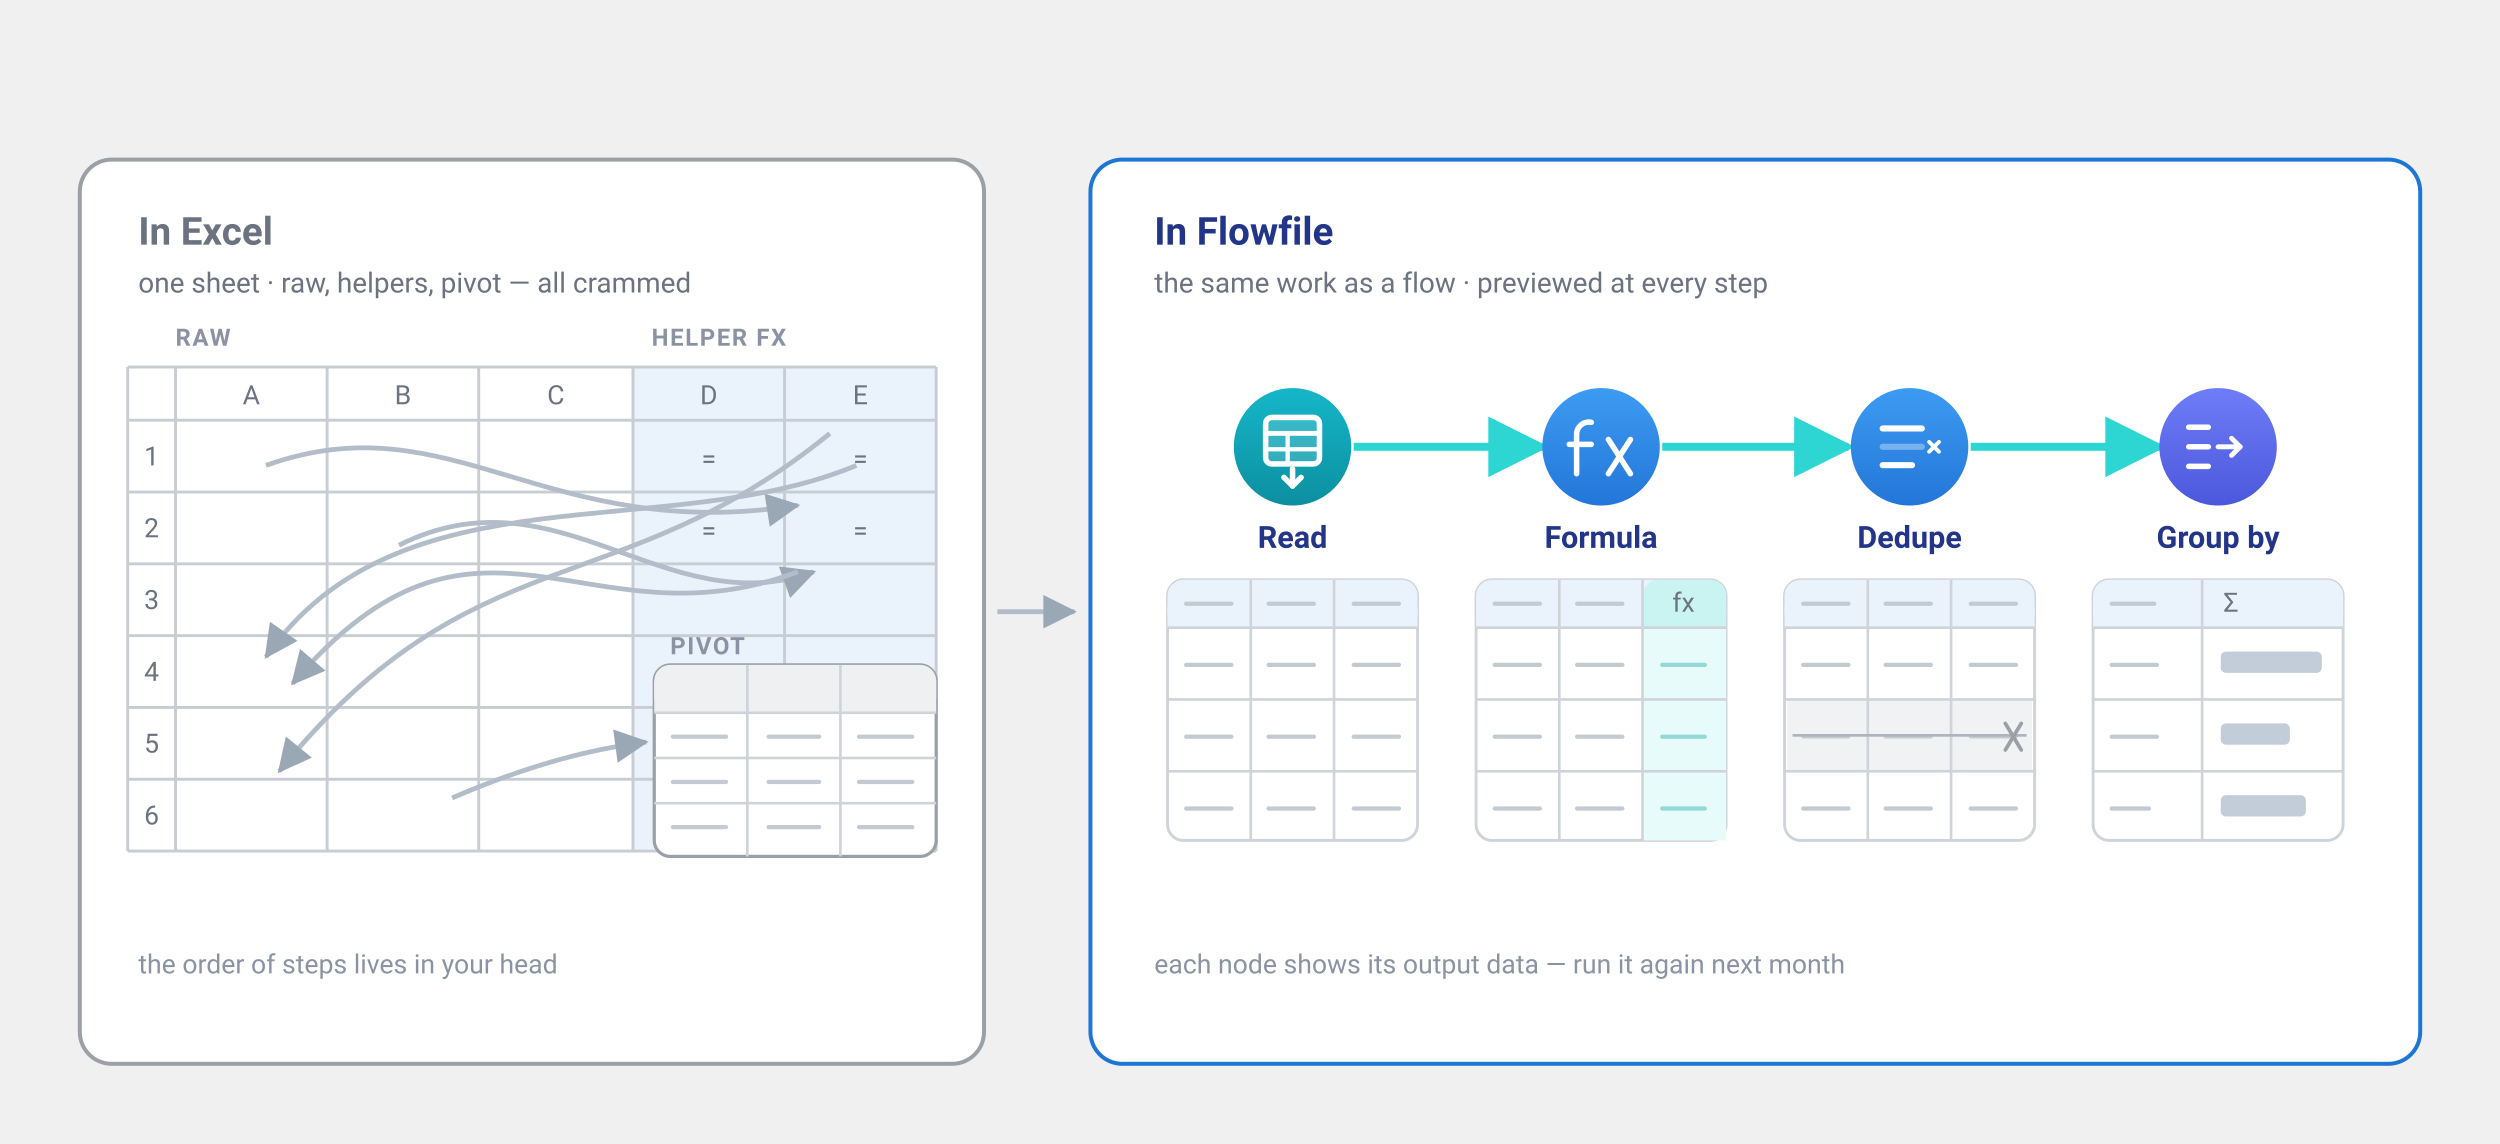
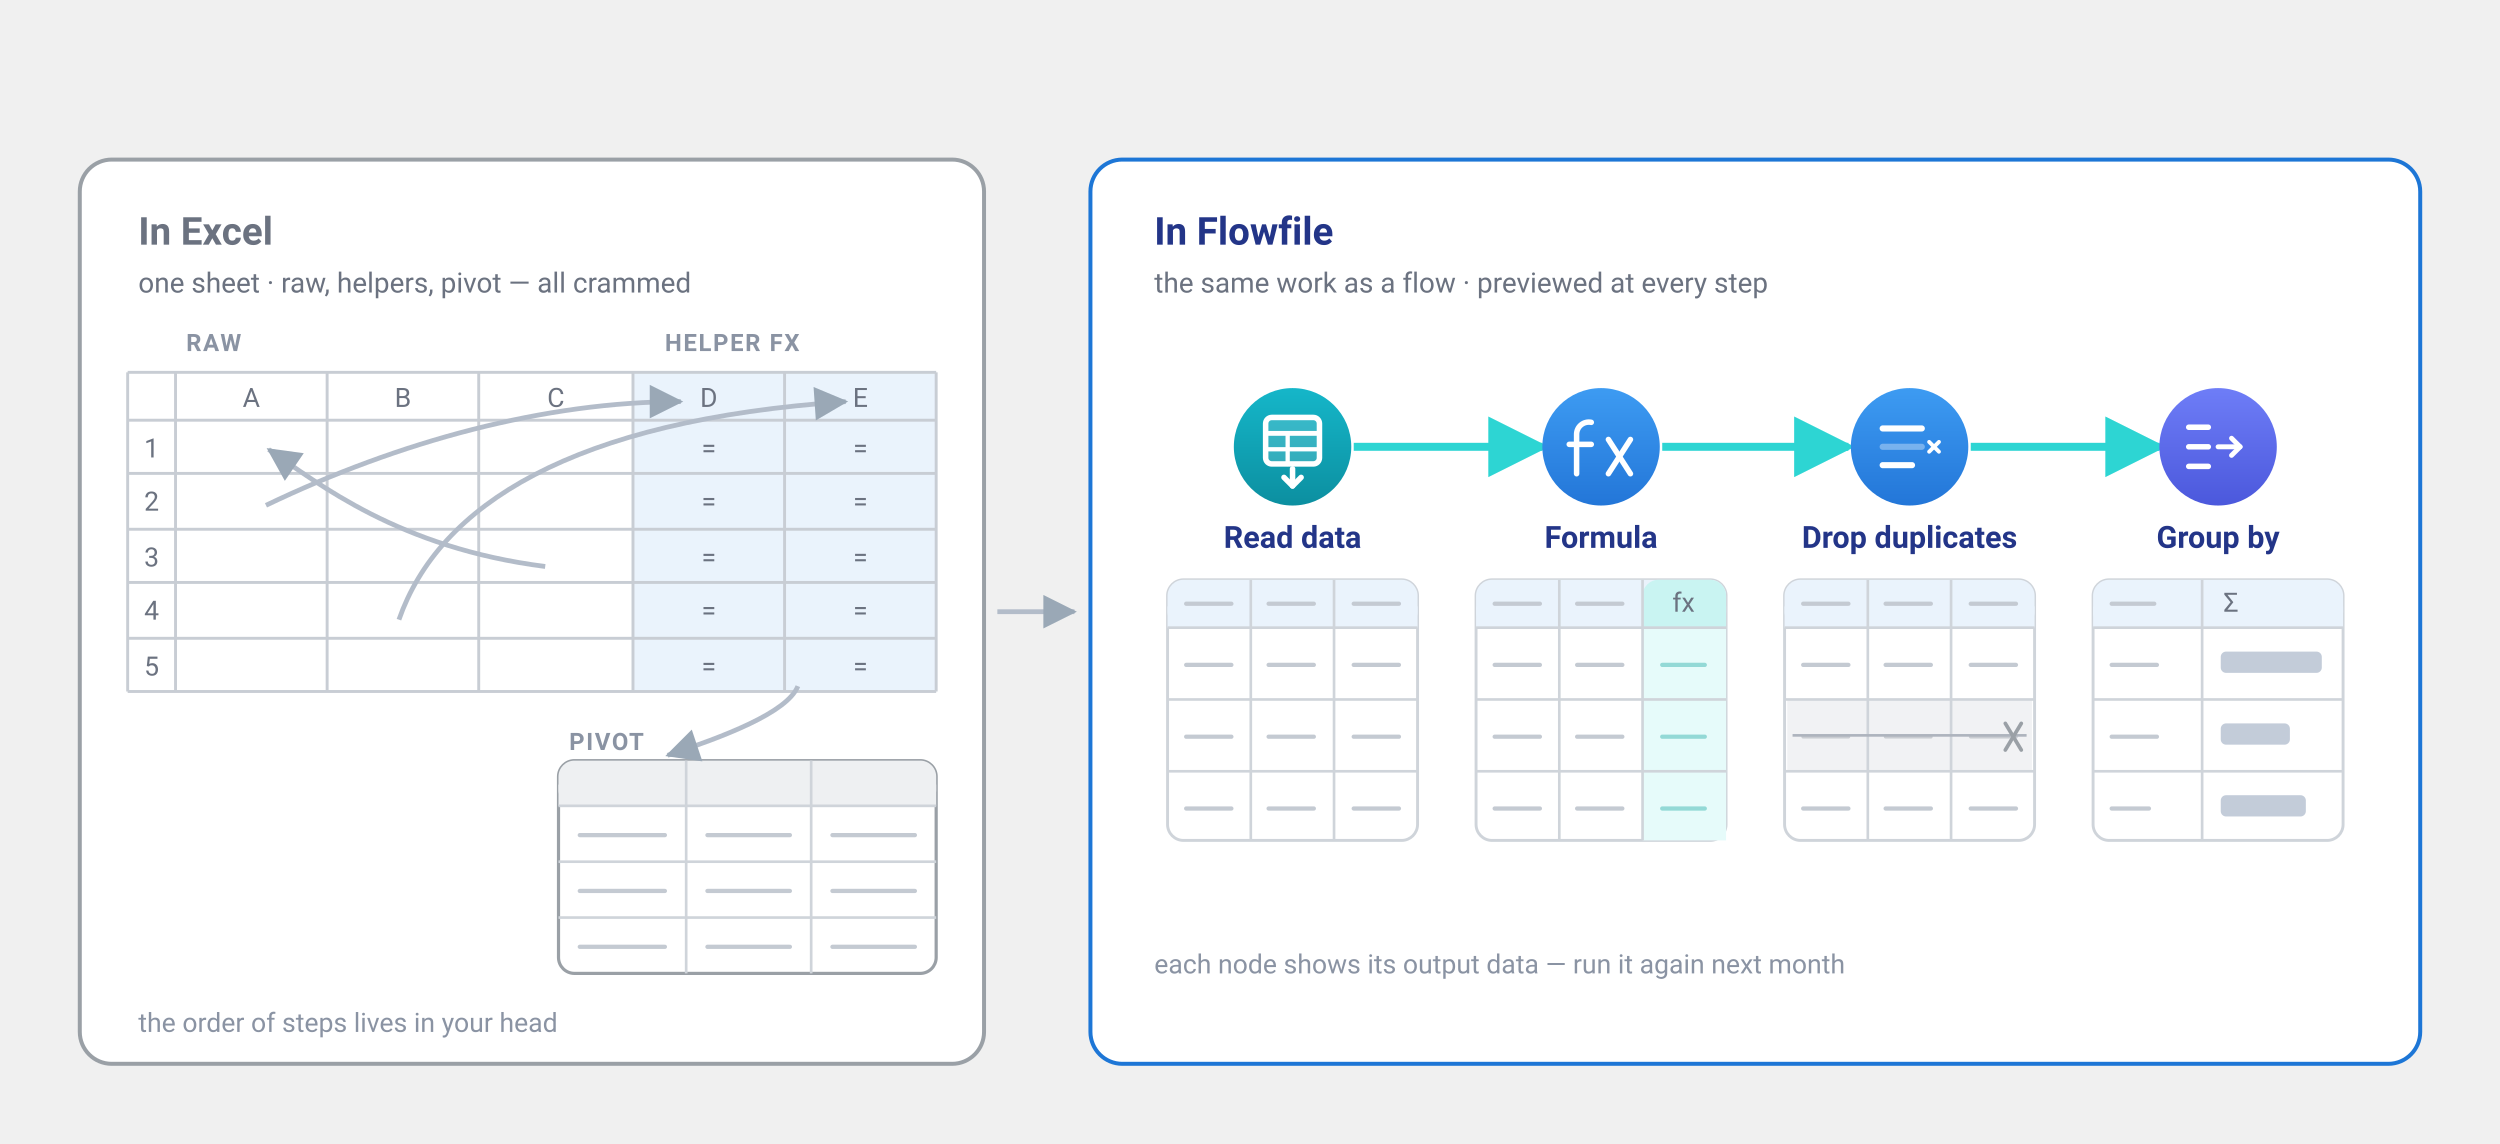
<svg xmlns="http://www.w3.org/2000/svg" viewBox="0 0 940 430" role="img" aria-label="The same work as an Excel sheet and as a Flowfile flow: on the left one cramped spreadsheet with raw columns, helper-formula columns and a pivot table crammed together with tangled crossing arrows; on the right the same job as a clean left-to-right flow of read, formula, dedupe and group-by nodes, each with a small data preview underneath.">
  <defs>
    <linearGradient id="g_read" x1="0" y1="0" x2="0" y2="1">
      <stop offset="0" stop-color="#15B6C9" />
      <stop offset="1" stop-color="#0C8FA0" />
    </linearGradient>
    <linearGradient id="g_formula" x1="0" y1="0" x2="0" y2="1">
      <stop offset="0" stop-color="#3D9BF2" />
      <stop offset="1" stop-color="#2376D8" />
    </linearGradient>
    <linearGradient id="g_dedupe" x1="0" y1="0" x2="0" y2="1">
      <stop offset="0" stop-color="#3D9BF2" />
      <stop offset="1" stop-color="#2376D8" />
    </linearGradient>
    <linearGradient id="g_group" x1="0" y1="0" x2="0" y2="1">
      <stop offset="0" stop-color="#6E7DF7" />
      <stop offset="1" stop-color="#4B58DC" />
    </linearGradient>
    <marker id="ah" markerWidth="10" markerHeight="10" refX="7.5" refY="4.5" orient="auto">
      <path d="M1,1 L8,4.5 L1,8 Z" fill="#9aa8b6" />
    </marker>
    <marker id="ahc" markerWidth="11" markerHeight="11" refX="7.8" refY="5" orient="auto">
      <path d="M1,1.2 L8.6,5 L1,8.8 Z" fill="#2DD5D3" />
    </marker>
  </defs>
  <style>
    .cardg { fill:#ffffff; stroke:#9aa0a6; stroke-width:1.5; }
    .cardb { fill:#ffffff; stroke:#1D76D6; stroke-width:1.5; }
    .tnavy { font-family:Roboto,Arial,sans-serif; font-weight:600; font-size:14.5px; fill:#233588; }
    .tgrey { font-family:Roboto,Arial,sans-serif; font-weight:600; font-size:14.5px; fill:#6b7280; }
    .s     { font-family:Roboto,Arial,sans-serif; font-size:10.5px; fill:#6b7280; }
    .fn    { font-family:Roboto,Arial,sans-serif; font-size:10px; fill:#8a93a3; }
    .rl    { font-family:Roboto,Arial,sans-serif; font-weight:600; font-size:9px; letter-spacing:.6px; fill:#8a93a3; }
    .nl    { font-family:Roboto,Arial,sans-serif; font-weight:600; font-size:11.5px; fill:#233588; }
    .cell  { font-family:Roboto,Arial,sans-serif; font-size:10px; fill:#6b7280; }
    .gl    { fill:none; stroke:#c8cdd4; stroke-width:1.1; }
    .pl    { fill:none; stroke:#cfd4da; stroke-width:1; }
    .tangle{ fill:none; stroke:#b3bcc9; stroke-width:1.8; }
    .flow  { fill:none; stroke:#2DD5D3; stroke-width:3; }
    .arw   { fill:none; stroke:#b3bcc9; stroke-width:1.8; }
    .dash  { stroke:#c4cad2; stroke-width:1.6; stroke-linecap:round; }
  </style>
  <rect class="cardg" x="30" y="60" width="340" height="340" rx="12" />
  <text class="tgrey" x="52" y="92">In Excel</text>
  <text class="s" x="52" y="110">one sheet · raw, helpers, pivot — all crammed</text>
-   <text class="rl" x="66" y="130">RAW</text>
-   <text class="rl" x="245" y="130">HELPER FX</text>
-   <rect x="238" y="138" width="114" height="182" fill="#eaf3fc" />
+   <text class="rl" x="70" y="132">RAW</text>
+   <text class="rl" x="250" y="132">HELPER FX</text>
+   <rect x="238" y="140" width="114" height="120" fill="#eaf3fc" />
  <g class="gl">
-     <line x1="48" y1="138" x2="352" y2="138" />
+     <line x1="48" y1="140" x2="352" y2="140" />
    <line x1="48" y1="158" x2="352" y2="158" />
-     <line x1="48" y1="185" x2="352" y2="185" />
-     <line x1="48" y1="212" x2="352" y2="212" />
-     <line x1="48" y1="239" x2="352" y2="239" />
-     <line x1="48" y1="266" x2="352" y2="266" />
-     <line x1="48" y1="293" x2="352" y2="293" />
-     <line x1="48" y1="320" x2="352" y2="320" />
-     <line x1="48" y1="138" x2="48" y2="320" />
-     <line x1="66" y1="138" x2="66" y2="320" />
-     <line x1="123" y1="138" x2="123" y2="320" />
-     <line x1="180" y1="138" x2="180" y2="320" />
-     <line x1="238" y1="138" x2="238" y2="320" />
-     <line x1="295" y1="138" x2="295" y2="320" />
-     <line x1="352" y1="138" x2="352" y2="320" />
+     <line x1="48" y1="178" x2="352" y2="178" />
+     <line x1="48" y1="199" x2="352" y2="199" />
+     <line x1="48" y1="219" x2="352" y2="219" />
+     <line x1="48" y1="240" x2="352" y2="240" />
+     <line x1="48" y1="260" x2="352" y2="260" />
+     <line x1="48" y1="140" x2="48" y2="260" />
+     <line x1="66" y1="140" x2="66" y2="260" />
+     <line x1="123" y1="140" x2="123" y2="260" />
+     <line x1="180" y1="140" x2="180" y2="260" />
+     <line x1="238" y1="140" x2="238" y2="260" />
+     <line x1="295" y1="140" x2="295" y2="260" />
+     <line x1="352" y1="140" x2="352" y2="260" />
  </g>
  <g class="cell" text-anchor="middle" fill="#7c848f">
-     <text x="94.5" y="152">A</text>
-     <text x="151.5" y="152">B</text>
-     <text x="209" y="152">C</text>
-     <text x="266.5" y="152">D</text>
-     <text x="323.5" y="152">E</text>
+     <text x="94.5" y="153">A</text>
+     <text x="151.5" y="153">B</text>
+     <text x="209" y="153">C</text>
+     <text x="266.5" y="153">D</text>
+     <text x="323.5" y="153">E</text>
  </g>
  <g class="cell" text-anchor="middle" fill="#aab0b8" font-size="9px">
-     <text x="57" y="175">1</text>
-     <text x="57" y="202">2</text>
-     <text x="57" y="229">3</text>
-     <text x="57" y="256">4</text>
-     <text x="57" y="283">5</text>
-     <text x="57" y="310">6</text>
+     <text x="57" y="172">1</text>
+     <text x="57" y="192">2</text>
+     <text x="57" y="213">3</text>
+     <text x="57" y="233">4</text>
+     <text x="57" y="254">5</text>
  </g>
  <g class="cell" text-anchor="middle" fill="#8aa3c4">
-     <text x="266.5" y="176">=</text>
-     <text x="323.5" y="176">=</text>
-     <text x="266.5" y="203">=</text>
-     <text x="323.5" y="203">=</text>
-   </g>
-   <path class="tangle" d="M100,175 C170,150 205,205 300,190" marker-end="url(#ah)" />
-   <path class="tangle" d="M322,175 C250,205 150,175 100,247" marker-end="url(#ah)" />
-   <path class="tangle" d="M150,205 C210,175 250,235 306,215" marker-end="url(#ah)" />
-   <path class="tangle" d="M300,215 C220,245 180,175 110,257" marker-end="url(#ah)" />
-   <path class="tangle" d="M312,163 C232,228 178,200 105,290" marker-end="url(#ah)" />
-   <rect x="246" y="250" width="106" height="72" rx="6" fill="#ffffff" stroke="#9aa0a6" stroke-width="1.2" />
-   <text class="rl" x="252" y="246">PIVOT</text>
-   <rect x="246" y="250" width="106" height="18" rx="6" fill="#eef0f2" />
-   <rect x="246" y="256" width="106" height="12" fill="#eef0f2" />
-   <g class="pl">
-     <line x1="246" y1="268" x2="352" y2="268" />
-     <line x1="246" y1="285" x2="352" y2="285" />
-     <line x1="246" y1="302" x2="352" y2="302" />
-     <line x1="281" y1="250" x2="281" y2="322" />
-     <line x1="316" y1="250" x2="316" y2="322" />
-   </g>
-   <g class="dash">
-     <line x1="253" y1="277" x2="273" y2="277" />
-     <line x1="289" y1="277" x2="308" y2="277" />
-     <line x1="323" y1="277" x2="343" y2="277" />
-     <line x1="253" y1="294" x2="273" y2="294" />
-     <line x1="289" y1="294" x2="308" y2="294" />
-     <line x1="323" y1="294" x2="343" y2="294" />
-     <line x1="253" y1="311" x2="273" y2="311" />
-     <line x1="289" y1="311" x2="308" y2="311" />
-     <line x1="323" y1="311" x2="343" y2="311" />
-   </g>
-   <path class="tangle" d="M170,300 C205,285 228,281 243,279" marker-end="url(#ah)" />
-   <text class="fn" x="52" y="366">the order of steps lives in your head</text>
+     <text x="266.5" y="172">=</text>
+     <text x="323.5" y="172">=</text>
+     <text x="266.5" y="192">=</text>
+     <text x="323.5" y="192">=</text>
+     <text x="266.5" y="213">=</text>
+     <text x="323.5" y="213">=</text>
+     <text x="266.5" y="233">=</text>
+     <text x="323.5" y="233">=</text>
+     <text x="266.5" y="254">=</text>
+     <text x="323.5" y="254">=</text>
+   </g>
+   <path class="tangle" d="M100,190 C150,166 205,151 256,151" marker-end="url(#ah)" />
+   <path class="tangle" d="M150,233 C165,190 215,158 318,151" marker-end="url(#ah)" />
+   <path class="tangle" d="M205,213 C150,206 120,182 101,169" marker-end="url(#ah)" />
+   <text class="rl" x="214" y="282">PIVOT</text>
+   <rect x="210" y="286" width="142" height="80" rx="6" fill="#ffffff" stroke="#9aa0a6" stroke-width="1.2" />
+   <rect x="210" y="286" width="142" height="17" rx="6" fill="#eef0f2" />
+   <rect x="210" y="295" width="142" height="8" fill="#eef0f2" />
+   <g class="pl">
+     <line x1="210" y1="303" x2="352" y2="303" />
+     <line x1="210" y1="324" x2="352" y2="324" />
+     <line x1="210" y1="345" x2="352" y2="345" />
+     <line x1="258" y1="286" x2="258" y2="366" />
+     <line x1="305" y1="286" x2="305" y2="366" />
+   </g>
+   <g class="dash">
+     <line x1="218" y1="314" x2="250" y2="314" />
+     <line x1="266" y1="314" x2="297" y2="314" />
+     <line x1="313" y1="314" x2="344" y2="314" />
+     <line x1="218" y1="335" x2="250" y2="335" />
+     <line x1="266" y1="335" x2="297" y2="335" />
+     <line x1="313" y1="335" x2="344" y2="335" />
+     <line x1="218" y1="356" x2="250" y2="356" />
+     <line x1="266" y1="356" x2="297" y2="356" />
+     <line x1="313" y1="356" x2="344" y2="356" />
+   </g>
+   <path class="tangle" d="M300,258 C296,268 272,277 251,284" marker-end="url(#ah)" />
+   <text class="fn" x="52" y="388">the order of steps lives in your head</text>
  <path class="arw" d="M375,230 L404,230" marker-end="url(#ah)" />
  <rect class="cardb" x="410" y="60" width="500" height="340" rx="12" />
  <text class="tnavy" x="434" y="92">In Flowfile</text>
  <text class="s" x="434" y="110">the same work as a flow · previewed at every step</text>
  <path class="flow" d="M509,168 L580,168" marker-end="url(#ahc)" />
  <path class="flow" d="M625,168 L695,168" marker-end="url(#ahc)" />
  <path class="flow" d="M741,168 L812,168" marker-end="url(#ahc)" />
  <g transform="translate(486,168) scale(0.46) translate(-50,-50)">
    <circle cx="50" cy="50" r="48" fill="url(#g_read)" />
    <g fill="none" stroke="#FFFFFF" stroke-width="4.5" stroke-linejoin="round" stroke-linecap="round">
      <rect x="28" y="26" width="44" height="38" rx="5" fill="#FFFFFF" fill-opacity="0.16" />
      <line x1="28" y1="39" x2="72" y2="39" stroke-width="4" />
      <line x1="46" y1="39" x2="46" y2="64" stroke-width="3.5" />
      <line x1="28" y1="52" x2="72" y2="52" stroke-width="3.5" />
      <line x1="50" y1="68" x2="50" y2="82" />
      <polyline points="43,75 50,82 57,75" />
    </g>
  </g>
-   <text class="nl" x="486" y="206" text-anchor="middle">Read</text>
+   <text class="nl" x="486" y="206" text-anchor="middle">Read data</text>
  <rect x="439" y="218" width="94" height="98" rx="6" fill="#ffffff" stroke="#cfd4da" stroke-width="1.1" />
  <rect x="439" y="218" width="94" height="18" rx="6" fill="#eaf3fc" />
  <rect x="439" y="228" width="94" height="8" fill="#eaf3fc" />
  <g class="pl">
    <line x1="439" y1="236" x2="533" y2="236" />
    <line x1="439" y1="263" x2="533" y2="263" />
    <line x1="439" y1="290" x2="533" y2="290" />
    <line x1="470.3" y1="218" x2="470.3" y2="316" />
    <line x1="501.6" y1="218" x2="501.6" y2="316" />
  </g>
  <g class="dash">
    <line x1="446" y1="227" x2="463" y2="227" />
    <line x1="477" y1="227" x2="494" y2="227" />
    <line x1="509" y1="227" x2="526" y2="227" />
    <line x1="446" y1="250" x2="463" y2="250" />
    <line x1="477" y1="250" x2="494" y2="250" />
    <line x1="509" y1="250" x2="526" y2="250" />
    <line x1="446" y1="277" x2="463" y2="277" />
    <line x1="477" y1="277" x2="494" y2="277" />
    <line x1="509" y1="277" x2="526" y2="277" />
    <line x1="446" y1="304" x2="463" y2="304" />
    <line x1="477" y1="304" x2="494" y2="304" />
    <line x1="509" y1="304" x2="526" y2="304" />
  </g>
  <g transform="translate(602,168) scale(0.46) translate(-50,-50)">
    <circle cx="50" cy="50" r="48" fill="url(#g_formula)" />
    <g fill="none" stroke="#FFFFFF" stroke-width="4.5" stroke-linejoin="round" stroke-linecap="round">
      <path d="M30 72 V40 a10 10 0 0 1 12 -10" />
      <line x1="24" y1="48" x2="42" y2="48" />
      <line x1="56" y1="44" x2="74" y2="72" />
      <line x1="74" y1="44" x2="56" y2="72" />
    </g>
  </g>
  <text class="nl" x="602" y="206" text-anchor="middle">Formula</text>
  <rect x="555" y="218" width="94" height="98" rx="6" fill="#ffffff" stroke="#cfd4da" stroke-width="1.1" />
  <rect x="555" y="218" width="94" height="18" rx="6" fill="#eaf3fc" />
  <rect x="555" y="228" width="94" height="8" fill="#eaf3fc" />
  <rect x="617.6" y="236" width="31.4" height="80" fill="#e6fbfa" />
  <rect x="617.6" y="218" width="31.4" height="18" rx="6" fill="#c9f4f2" />
  <rect x="617.6" y="228" width="31.4" height="8" fill="#c9f4f2" />
  <g class="pl">
    <line x1="555" y1="236" x2="649" y2="236" />
    <line x1="555" y1="263" x2="649" y2="263" />
    <line x1="555" y1="290" x2="649" y2="290" />
    <line x1="586.3" y1="218" x2="586.3" y2="316" />
    <line x1="617.6" y1="218" x2="617.6" y2="316" />
  </g>
  <text class="cell" x="633" y="230" text-anchor="middle" font-size="8px" fill="#1a9e9b">fx</text>
  <g class="dash">
    <line x1="562" y1="227" x2="579" y2="227" />
    <line x1="593" y1="227" x2="610" y2="227" />
    <line x1="562" y1="250" x2="579" y2="250" />
    <line x1="593" y1="250" x2="610" y2="250" />
    <line x1="562" y1="277" x2="579" y2="277" />
    <line x1="593" y1="277" x2="610" y2="277" />
    <line x1="562" y1="304" x2="579" y2="304" />
    <line x1="593" y1="304" x2="610" y2="304" />
  </g>
  <g stroke="#93d9d6" stroke-width="1.6" stroke-linecap="round">
    <line x1="625" y1="250" x2="641" y2="250" />
    <line x1="625" y1="277" x2="641" y2="277" />
    <line x1="625" y1="304" x2="641" y2="304" />
  </g>
  <g transform="translate(718,168) scale(0.46) translate(-50,-50)">
    <circle cx="50" cy="50" r="48" fill="url(#g_dedupe)" />
    <g fill="none" stroke="#FFFFFF" stroke-linecap="round" stroke-linejoin="round">
      <line x1="28" y1="35" x2="60" y2="35" stroke-width="5" />
      <line x1="28" y1="50" x2="60" y2="50" stroke-width="5" stroke-opacity="0.35" />
      <line x1="66" y1="46" x2="74" y2="54" stroke-width="3.2" />
      <line x1="74" y1="46" x2="66" y2="54" stroke-width="3.2" />
      <line x1="28" y1="65" x2="52" y2="65" stroke-width="5" />
    </g>
  </g>
-   <text class="nl" x="718" y="206" text-anchor="middle">Dedupe</text>
+   <text class="nl" x="718" y="206" text-anchor="middle">Drop duplicates</text>
  <rect x="671" y="218" width="94" height="98" rx="6" fill="#ffffff" stroke="#cfd4da" stroke-width="1.1" />
  <rect x="671" y="218" width="94" height="18" rx="6" fill="#eaf3fc" />
  <rect x="671" y="228" width="94" height="8" fill="#eaf3fc" />
  <rect x="672" y="263" width="92" height="27" fill="#f1f2f4" />
  <g class="pl">
    <line x1="671" y1="236" x2="765" y2="236" />
    <line x1="671" y1="263" x2="765" y2="263" />
    <line x1="671" y1="290" x2="765" y2="290" />
    <line x1="702.3" y1="218" x2="702.3" y2="316" />
    <line x1="733.6" y1="218" x2="733.6" y2="316" />
  </g>
  <g class="dash">
    <line x1="678" y1="227" x2="695" y2="227" />
    <line x1="709" y1="227" x2="726" y2="227" />
    <line x1="741" y1="227" x2="758" y2="227" />
    <line x1="678" y1="250" x2="695" y2="250" />
    <line x1="709" y1="250" x2="726" y2="250" />
    <line x1="741" y1="250" x2="758" y2="250" />
    <line x1="678" y1="304" x2="695" y2="304" />
    <line x1="709" y1="304" x2="726" y2="304" />
    <line x1="741" y1="304" x2="758" y2="304" />
  </g>
  <g stroke="#c9ccd1" stroke-width="1.4" stroke-linecap="round">
    <line x1="678" y1="277" x2="695" y2="277" />
    <line x1="709" y1="277" x2="726" y2="277" />
    <line x1="741" y1="277" x2="758" y2="277" />
  </g>
  <line x1="674" y1="276.5" x2="762" y2="276.5" stroke="#aeb4bd" stroke-width="1" />
  <g stroke="#9aa0a6" stroke-width="1.4" stroke-linecap="round">
    <line x1="754" y1="272" x2="760" y2="282" />
    <line x1="760" y1="272" x2="754" y2="282" />
  </g>
  <g transform="translate(834,168) scale(0.46) translate(-50,-50)">
    <circle cx="50" cy="50" r="48" fill="url(#g_group)" />
    <g fill="none" stroke="#FFFFFF" stroke-width="4.5" stroke-linejoin="round" stroke-linecap="round">
      <line x1="26" y1="34" x2="42" y2="34" />
      <line x1="26" y1="50" x2="42" y2="50" />
      <line x1="26" y1="66" x2="42" y2="66" />
      <line x1="50" y1="50" x2="68" y2="50" stroke-width="4" />
      <polyline points="61,43 68,50 61,57" stroke-width="4" />
    </g>
  </g>
  <text class="nl" x="834" y="206" text-anchor="middle">Group by</text>
  <rect x="787" y="218" width="94" height="98" rx="6" fill="#ffffff" stroke="#cfd4da" stroke-width="1.1" />
  <rect x="787" y="218" width="94" height="18" rx="6" fill="#eaf3fc" />
  <rect x="787" y="228" width="94" height="8" fill="#eaf3fc" />
  <g class="pl">
    <line x1="787" y1="236" x2="881" y2="236" />
    <line x1="787" y1="263" x2="881" y2="263" />
    <line x1="787" y1="290" x2="881" y2="290" />
    <line x1="828" y1="218" x2="828" y2="316" />
  </g>
  <g class="dash">
    <line x1="794" y1="227" x2="810" y2="227" />
    <line x1="794" y1="250" x2="811" y2="250" />
    <line x1="794" y1="277" x2="811" y2="277" />
    <line x1="794" y1="304" x2="808" y2="304" />
  </g>
  <g fill="#c3ccd9">
    <rect x="835" y="245" width="38" height="8" rx="2" />
    <rect x="835" y="272" width="26" height="8" rx="2" />
    <rect x="835" y="299" width="32" height="8" rx="2" />
  </g>
  <text class="cell" x="836" y="230" font-size="8px" fill="#8a93a3">Σ</text>
  <text class="fn" x="434" y="366">each node shows its output data — run it again next month</text>
</svg>
